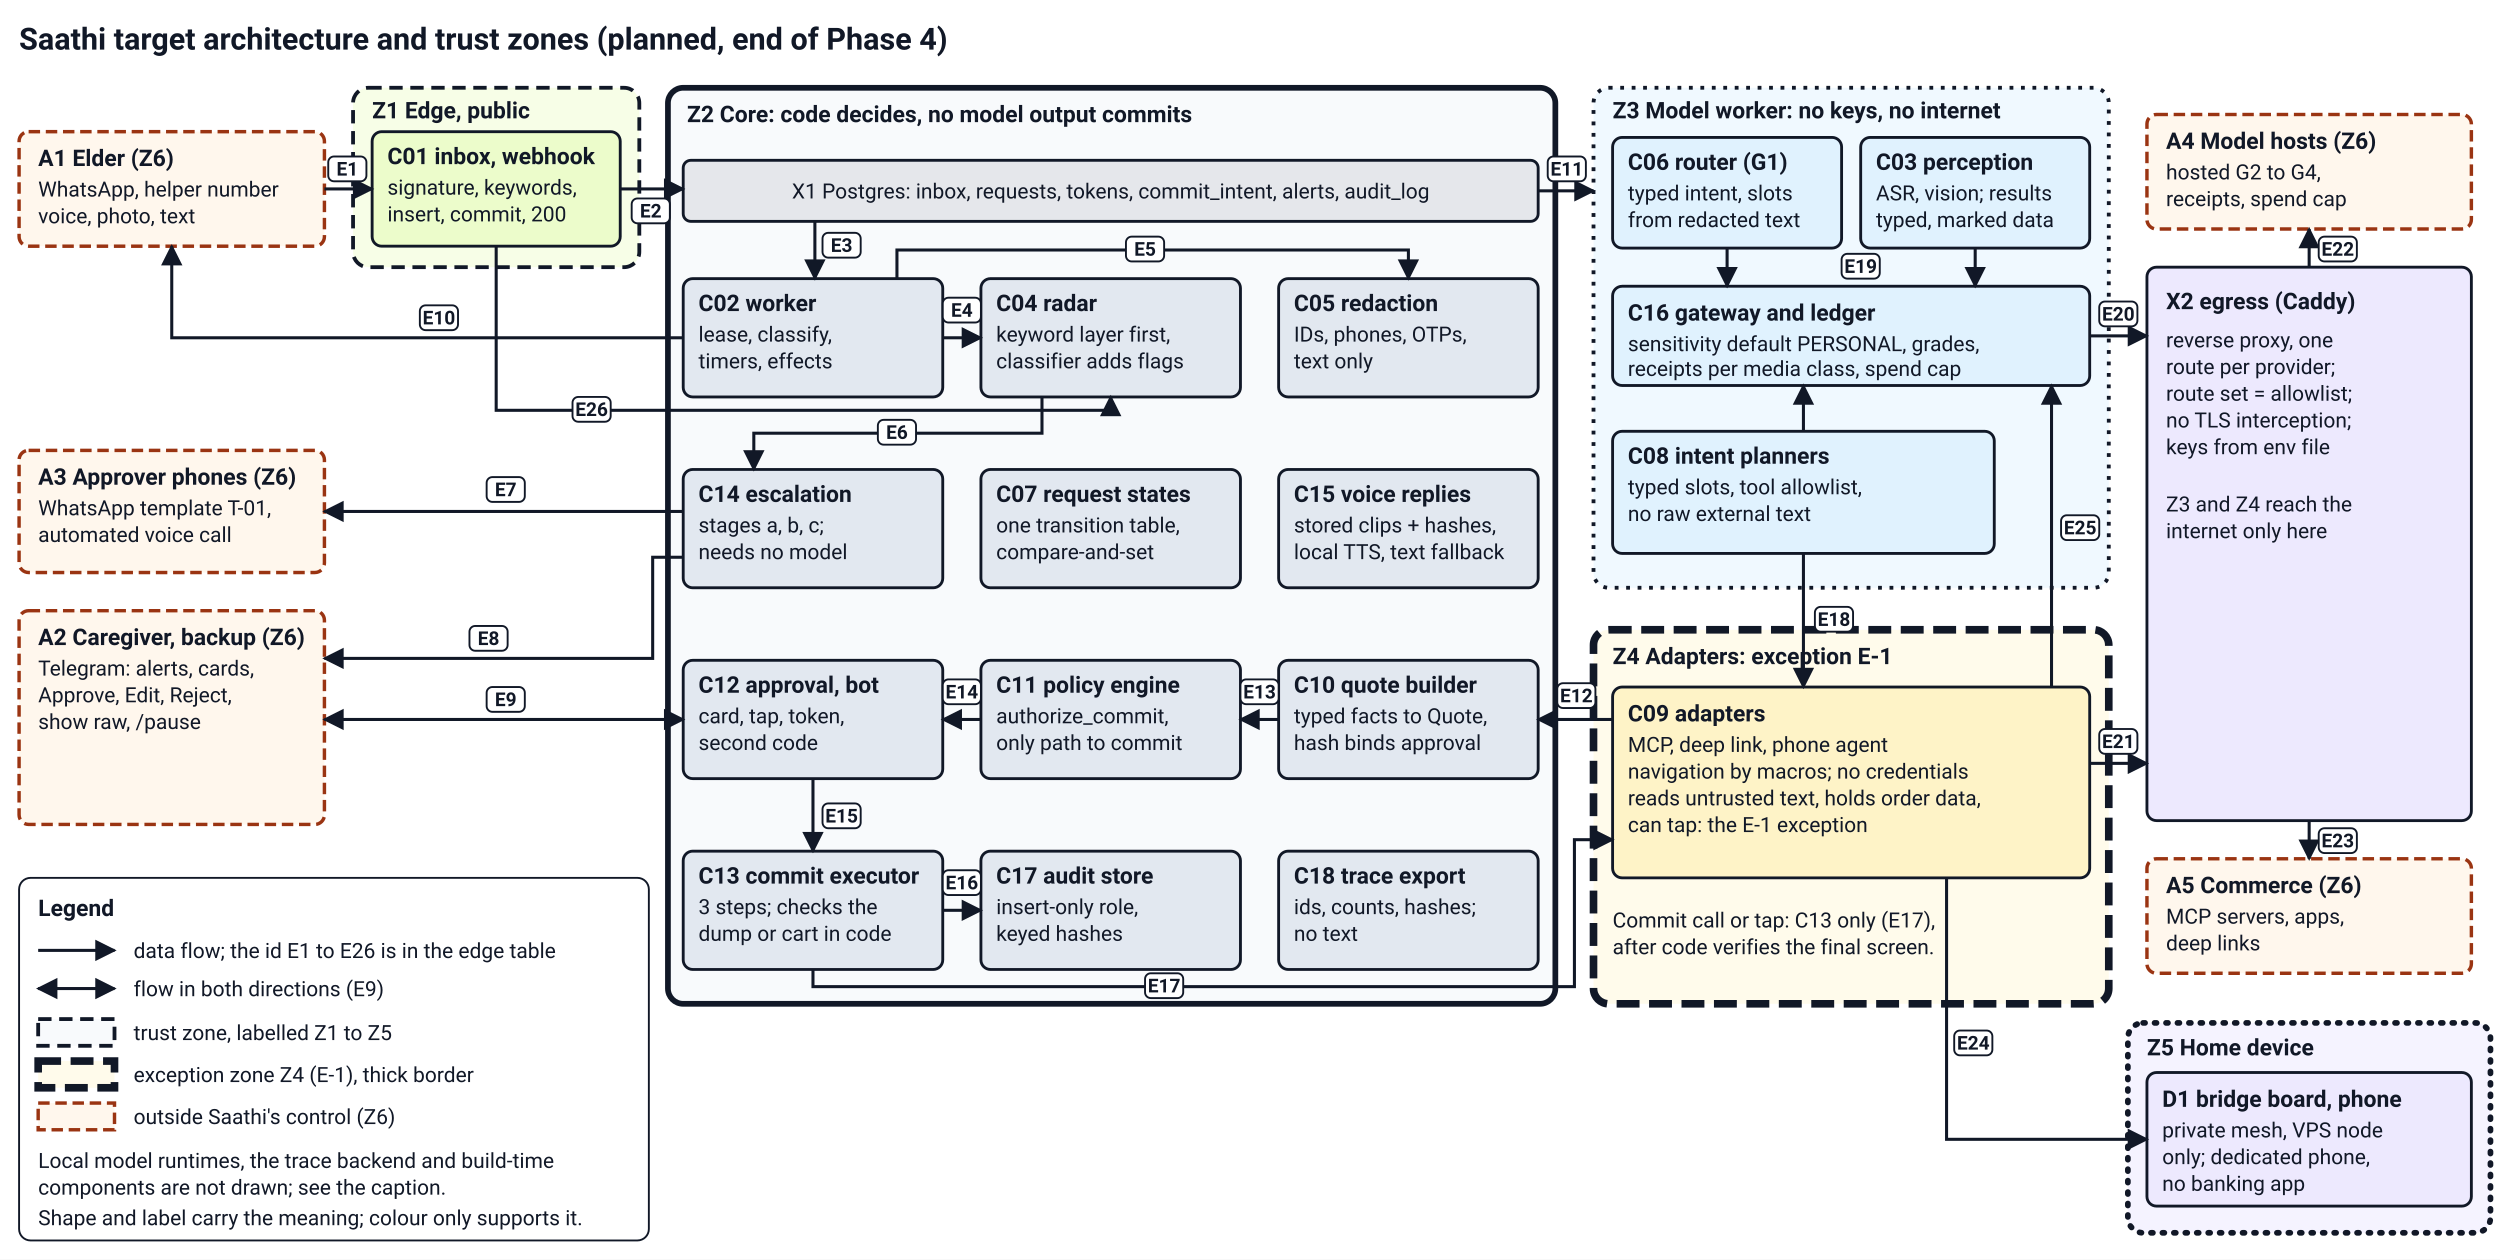
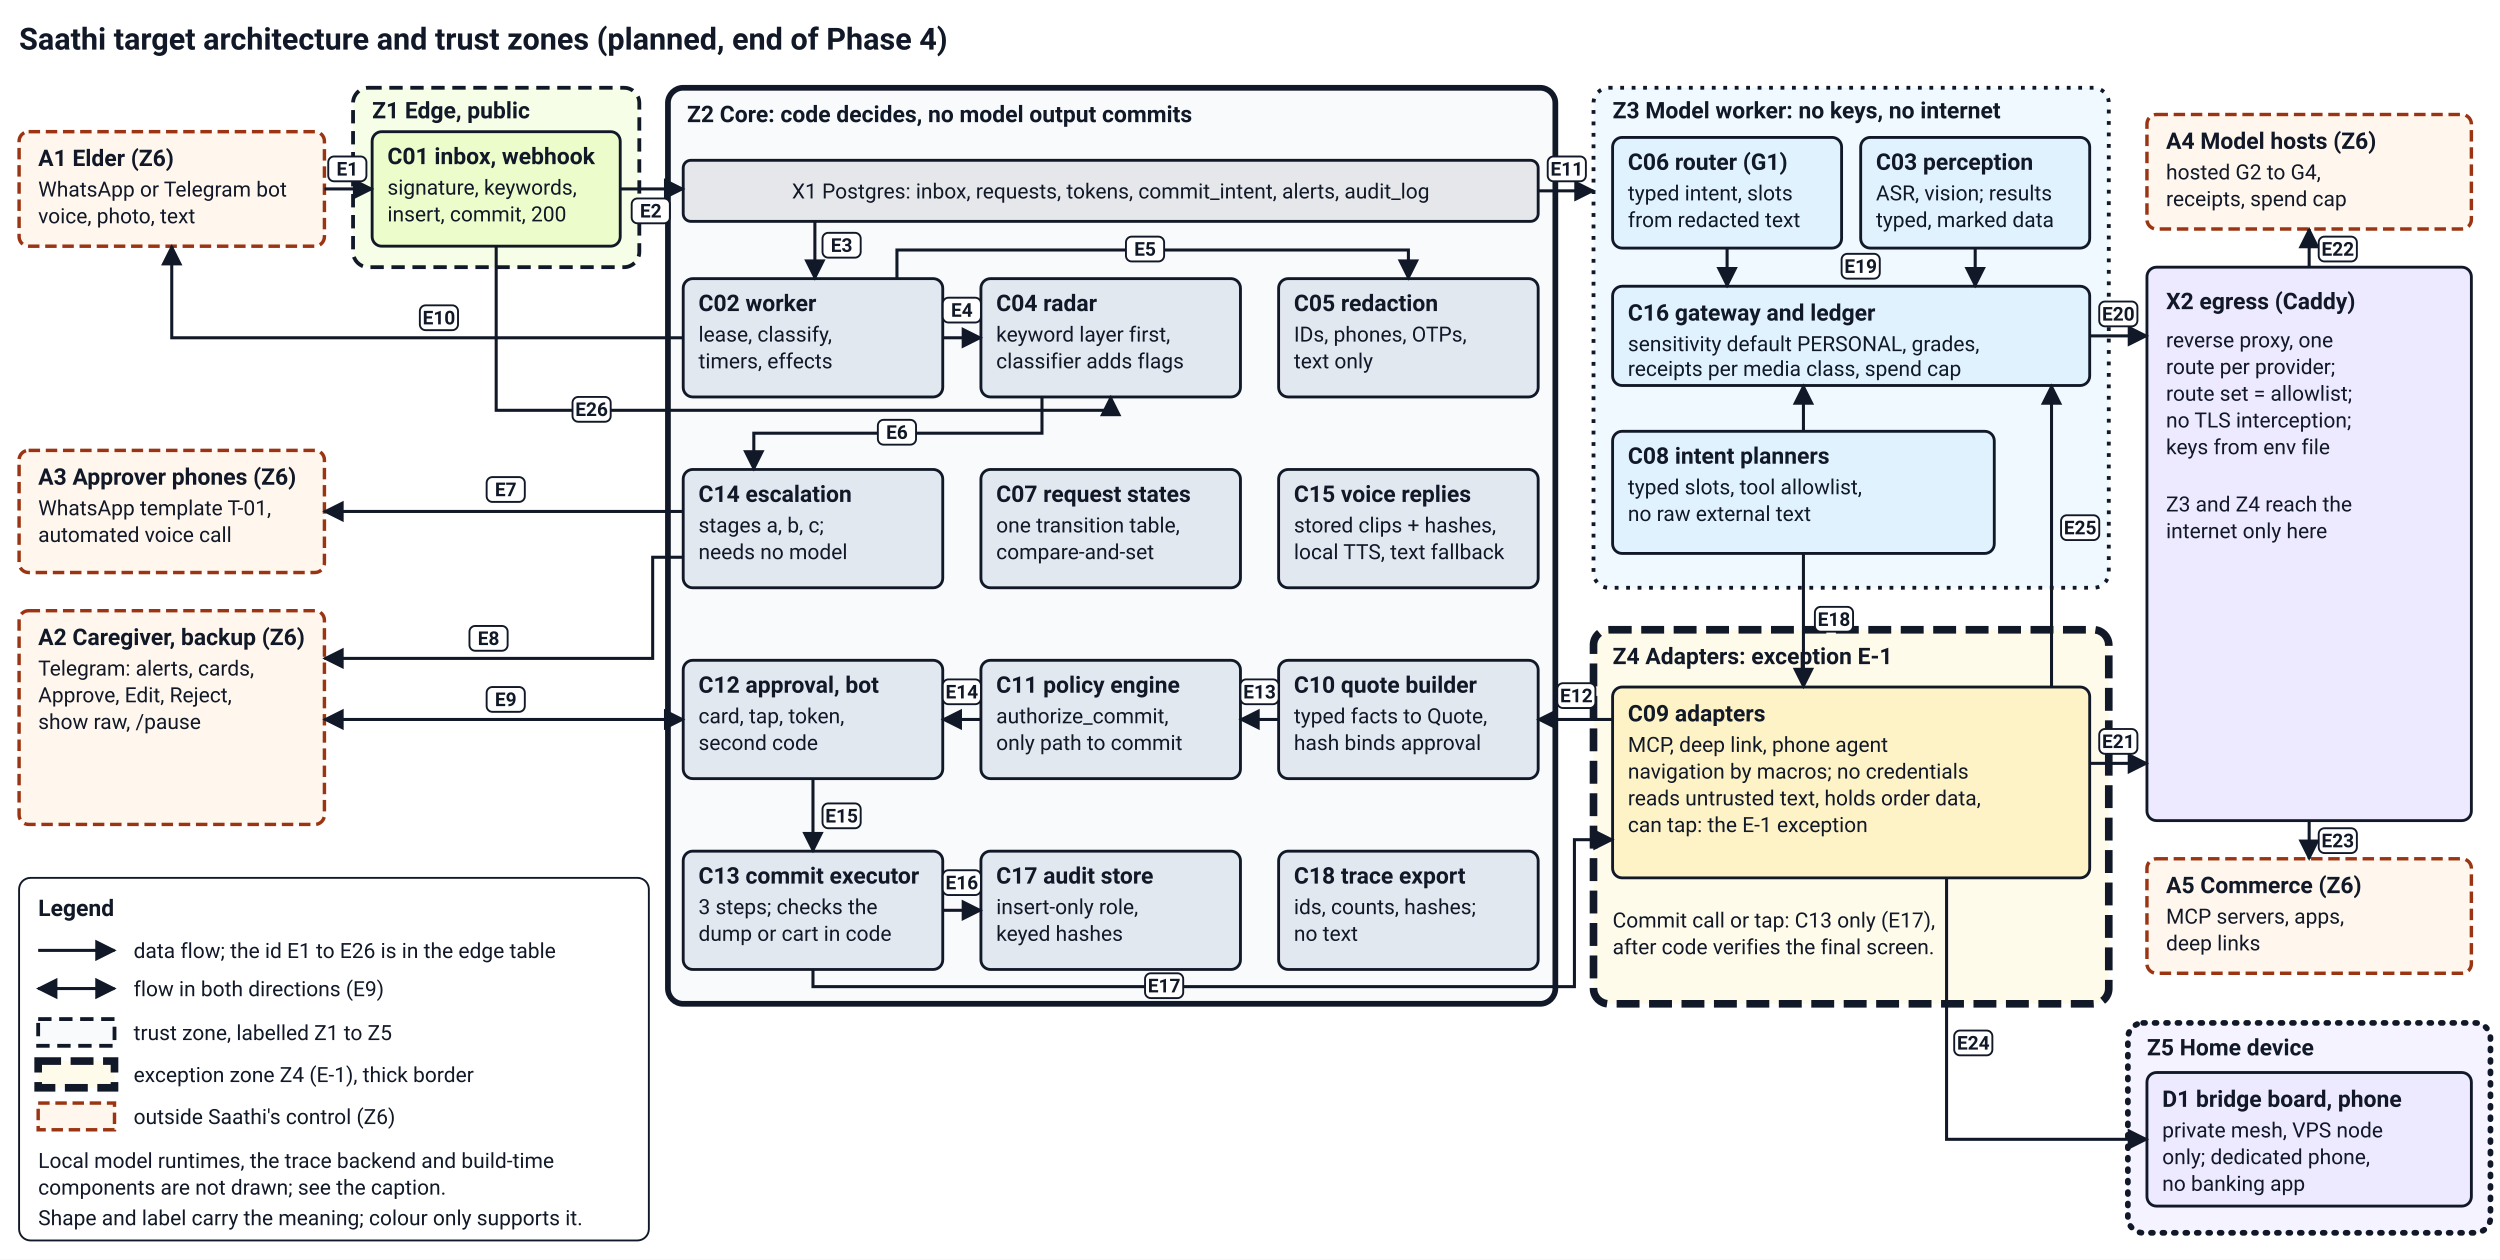
<svg xmlns="http://www.w3.org/2000/svg" viewBox="0 0 1310 660" width="1310" height="660" role="img" aria-labelledby="t1 d1" font-family="system-ui, -apple-system, 'Segoe UI', Roboto, Arial, sans-serif">
  <style>
    .t { font-size: 12px; font-weight: bold; fill: #111827; }
    .s { font-size: 11px; fill: #111827; }
    .z { font-size: 12px; font-weight: bold; fill: #111827; }
    .b { stroke: #111827; stroke-width: 1.5; }
    .e { fill: none; stroke: #111827; stroke-width: 1.6; }
    .n { font-size: 10px; font-weight: bold; fill: #111827; text-anchor: middle; }
    .nb { fill: #ffffff; stroke: #111827; stroke-width: 1; }
    .ext { fill: #fff7ed; stroke: #9a3412; stroke-width: 1.8; stroke-dasharray: 6 3; }
  </style>
  <defs>
    <marker id="a" viewBox="0 0 10 10" refX="9" refY="5" markerWidth="7" markerHeight="7" orient="auto-start-reverse">
      <path d="M0,0 L10,5 L0,10 z" fill="#111827" />
    </marker>
  </defs>
  <rect width="1310" height="660" fill="#ffffff" />
  <text x="10" y="26" font-size="16" font-weight="bold" fill="#111827">Saathi target architecture and trust zones (planned, end of Phase 4)</text>
  <g id="Z1">
    <rect x="185" y="46" width="150" height="94" rx="8" fill="#f7fee7" stroke="#111827" stroke-width="2" stroke-dasharray="7 4" />
    <text x="195" y="62" class="z">Z1 Edge, public</text>
  </g>
  <g id="Z2">
    <rect x="350" y="46" width="465" height="480" rx="8" fill="#f8fafc" stroke="#111827" stroke-width="3" />
    <text x="360" y="64" class="z">Z2 Core: code decides, no model output commits</text>
  </g>
  <g id="Z3">
    <rect x="835" y="46" width="270" height="262" rx="8" fill="#f0f9ff" stroke="#111827" stroke-width="2" stroke-dasharray="2 4" />
    <text x="845" y="62" class="z">Z3 Model worker: no keys, no internet</text>
  </g>
  <g id="Z4">
    <rect x="835" y="330" width="270" height="196" rx="8" fill="#fffbeb" stroke="#111827" stroke-width="4" stroke-dasharray="12 5" />
    <text x="845" y="348" class="z">Z4 Adapters: exception E-1</text>
  </g>
  <g id="Z5">
    <rect x="1115" y="536" width="190" height="110" rx="8" fill="#f5f3ff" stroke="#111827" stroke-width="3" stroke-dasharray="1 5" stroke-linecap="round" />
    <text x="1125" y="553" class="z">Z5 Home device</text>
  </g>
  <g id="A1">
    <rect x="10" y="69" width="160" height="60" rx="5" class="ext" />
    <text x="20" y="87" class="t">A1 Elder (Z6)</text>
-     <text x="20" y="103" class="s">WhatsApp, helper number</text>
+     <text x="20" y="103" class="s">WhatsApp or Telegram bot</text>
    <text x="20" y="117" class="s">voice, photo, text</text>
  </g>
  <g id="A3">
    <rect x="10" y="236" width="160" height="64" rx="5" class="ext" />
    <text x="20" y="254" class="t">A3 Approver phones (Z6)</text>
    <text x="20" y="270" class="s">WhatsApp template T-01,</text>
    <text x="20" y="284" class="s">automated voice call</text>
  </g>
  <g id="A2">
    <rect x="10" y="320" width="160" height="112" rx="5" class="ext" />
    <text x="20" y="338" class="t">A2 Caregiver, backup (Z6)</text>
    <text x="20" y="354" class="s">Telegram: alerts, cards,</text>
    <text x="20" y="368" class="s">Approve, Edit, Reject,</text>
    <text x="20" y="382" class="s">show raw, /pause</text>
  </g>
  <g id="A4">
    <rect x="1125" y="60" width="170" height="60" rx="5" class="ext" />
    <text x="1135" y="78" class="t">A4 Model hosts (Z6)</text>
    <text x="1135" y="94" class="s">hosted G2 to G4,</text>
    <text x="1135" y="108" class="s">receipts, spend cap</text>
  </g>
  <g id="A5">
    <rect x="1125" y="450" width="170" height="60" rx="5" class="ext" />
    <text x="1135" y="468" class="t">A5 Commerce (Z6)</text>
    <text x="1135" y="484" class="s">MCP servers, apps,</text>
    <text x="1135" y="498" class="s">deep links</text>
  </g>
  <g id="C01">
    <rect x="195" y="69" width="130" height="60" rx="5" fill="#ecfccb" class="b" />
    <text x="203" y="86" class="t">C01 inbox, webhook</text>
    <text x="203" y="102" class="s">signature, keywords,</text>
    <text x="203" y="116" class="s">insert, commit, 200</text>
  </g>
  <g id="X1">
    <rect x="358" y="84" width="448" height="32" rx="4" fill="#e5e7eb" class="b" />
    <text x="582" y="104" class="s" text-anchor="middle">X1 Postgres: inbox, requests, tokens, commit_intent, alerts, audit_log</text>
  </g>
  <g id="C02">
    <rect x="358" y="146" width="136" height="62" rx="5" fill="#e2e8f0" class="b" />
    <text x="366" y="163" class="t">C02 worker</text>
    <text x="366" y="179" class="s">lease, classify,</text>
    <text x="366" y="193" class="s">timers, effects</text>
  </g>
  <g id="C04">
    <rect x="514" y="146" width="136" height="62" rx="5" fill="#e2e8f0" class="b" />
    <text x="522" y="163" class="t">C04 radar</text>
    <text x="522" y="179" class="s">keyword layer first,</text>
    <text x="522" y="193" class="s">classifier adds flags</text>
  </g>
  <g id="C05">
    <rect x="670" y="146" width="136" height="62" rx="5" fill="#e2e8f0" class="b" />
    <text x="678" y="163" class="t">C05 redaction</text>
    <text x="678" y="179" class="s">IDs, phones, OTPs,</text>
    <text x="678" y="193" class="s">text only</text>
  </g>
  <g id="C14">
    <rect x="358" y="246" width="136" height="62" rx="5" fill="#e2e8f0" class="b" />
    <text x="366" y="263" class="t">C14 escalation</text>
    <text x="366" y="279" class="s">stages a, b, c;</text>
    <text x="366" y="293" class="s">needs no model</text>
  </g>
  <g id="C07">
    <rect x="514" y="246" width="136" height="62" rx="5" fill="#e2e8f0" class="b" />
    <text x="522" y="263" class="t">C07 request states</text>
    <text x="522" y="279" class="s">one transition table,</text>
    <text x="522" y="293" class="s">compare-and-set</text>
  </g>
  <g id="C15">
    <rect x="670" y="246" width="136" height="62" rx="5" fill="#e2e8f0" class="b" />
    <text x="678" y="263" class="t">C15 voice replies</text>
    <text x="678" y="279" class="s">stored clips + hashes,</text>
    <text x="678" y="293" class="s">local TTS, text fallback</text>
  </g>
  <g id="C12">
    <rect x="358" y="346" width="136" height="62" rx="5" fill="#e2e8f0" class="b" />
    <text x="366" y="363" class="t">C12 approval, bot</text>
    <text x="366" y="379" class="s">card, tap, token,</text>
    <text x="366" y="393" class="s">second code</text>
  </g>
  <g id="C11">
    <rect x="514" y="346" width="136" height="62" rx="5" fill="#e2e8f0" class="b" />
    <text x="522" y="363" class="t">C11 policy engine</text>
    <text x="522" y="379" class="s">authorize_commit,</text>
    <text x="522" y="393" class="s">only path to commit</text>
  </g>
  <g id="C10">
    <rect x="670" y="346" width="136" height="62" rx="5" fill="#e2e8f0" class="b" />
    <text x="678" y="363" class="t">C10 quote builder</text>
    <text x="678" y="379" class="s">typed facts to Quote,</text>
    <text x="678" y="393" class="s">hash binds approval</text>
  </g>
  <g id="C13">
    <rect x="358" y="446" width="136" height="62" rx="5" fill="#e2e8f0" class="b" stroke-width="3" />
    <text x="366" y="463" class="t">C13 commit executor</text>
    <text x="366" y="479" class="s">3 steps; checks the</text>
    <text x="366" y="493" class="s">dump or cart in code</text>
  </g>
  <g id="C17">
    <rect x="514" y="446" width="136" height="62" rx="5" fill="#e2e8f0" class="b" />
    <text x="522" y="463" class="t">C17 audit store</text>
    <text x="522" y="479" class="s">insert-only role,</text>
    <text x="522" y="493" class="s">keyed hashes</text>
  </g>
  <g id="C18">
    <rect x="670" y="446" width="136" height="62" rx="5" fill="#e2e8f0" class="b" />
    <text x="678" y="463" class="t">C18 trace export</text>
    <text x="678" y="479" class="s">ids, counts, hashes;</text>
    <text x="678" y="493" class="s">no text</text>
  </g>
  <g id="C06">
    <rect x="845" y="72" width="120" height="58" rx="5" fill="#e0f2fe" class="b" />
    <text x="853" y="89" class="t">C06 router (G1)</text>
    <text x="853" y="105" class="s">typed intent, slots</text>
    <text x="853" y="119" class="s">from redacted text</text>
  </g>
  <g id="C03">
    <rect x="975" y="72" width="120" height="58" rx="5" fill="#e0f2fe" class="b" />
    <text x="983" y="89" class="t">C03 perception</text>
    <text x="983" y="105" class="s">ASR, vision; results</text>
    <text x="983" y="119" class="s">typed, marked data</text>
  </g>
  <g id="C16">
    <rect x="845" y="150" width="250" height="52" rx="5" fill="#e0f2fe" class="b" />
    <text x="853" y="168" class="t">C16 gateway and ledger</text>
    <text x="853" y="184" class="s">sensitivity default PERSONAL, grades,</text>
    <text x="853" y="197" class="s">receipts per media class, spend cap</text>
  </g>
  <g id="C08">
    <rect x="845" y="226" width="200" height="64" rx="5" fill="#e0f2fe" class="b" />
    <text x="853" y="243" class="t">C08 intent planners</text>
    <text x="853" y="259" class="s">typed slots, tool allowlist,</text>
    <text x="853" y="273" class="s">no raw external text</text>
  </g>
  <g id="C09">
    <rect x="845" y="360" width="250" height="100" rx="5" fill="#fef3c7" class="b" stroke-width="2.5" />
    <text x="853" y="378" class="t">C09 adapters</text>
    <text x="853" y="394" class="s">MCP, deep link, phone agent</text>
    <text x="853" y="408" class="s">navigation by macros; no credentials</text>
    <text x="853" y="422" class="s">reads untrusted text, holds order data,</text>
    <text x="853" y="436" class="s">can tap: the E-1 exception</text>
  </g>
  <text x="845" y="486" class="s">Commit call or tap: C13 only (E17),</text>
  <text x="845" y="500" class="s">after code verifies the final screen.</text>
  <g id="X2">
    <rect x="1125" y="140" width="170" height="290" rx="5" fill="#ede9fe" class="b" stroke-width="2.5" />
    <text x="1135" y="162" class="t">X2 egress (Caddy)</text>
    <text x="1135" y="182" class="s">reverse proxy, one</text>
    <text x="1135" y="196" class="s">route per provider;</text>
    <text x="1135" y="210" class="s">route set = allowlist;</text>
    <text x="1135" y="224" class="s">no TLS interception;</text>
    <text x="1135" y="238" class="s">keys from env file</text>
    <text x="1135" y="268" class="s">Z3 and Z4 reach the</text>
    <text x="1135" y="282" class="s">internet only here</text>
  </g>
  <g id="D1">
    <rect x="1125" y="562" width="170" height="70" rx="5" fill="#ede9fe" class="b" />
    <text x="1133" y="580" class="t">D1 bridge board, phone</text>
    <text x="1133" y="596" class="s">private mesh, VPS node</text>
    <text x="1133" y="610" class="s">only; dedicated phone,</text>
    <text x="1133" y="624" class="s">no banking app</text>
  </g>
  <g id="E1" data-from="A1" data-to="C01">
    <path d="M170 99 L195 99" class="e" marker-end="url(#a)" />
    <rect x="172" y="82" width="20" height="13" rx="3" class="nb" />
    <text x="182" y="92" class="n">E1</text>
  </g>
  <g id="E2" data-from="C01" data-to="X1">
    <path d="M325 99 L358 99" class="e" marker-end="url(#a)" />
    <rect x="331" y="104" width="20" height="13" rx="3" class="nb" />
    <text x="341" y="114" class="n">E2</text>
  </g>
  <g id="E3" data-from="X1" data-to="C02">
    <path d="M427 116 L427 146" class="e" marker-end="url(#a)" />
    <rect x="431" y="122" width="20" height="13" rx="3" class="nb" />
    <text x="441" y="132" class="n">E3</text>
  </g>
  <g id="E4" data-from="C02" data-to="C04">
    <path d="M494 177 L514 177" class="e" marker-end="url(#a)" />
    <rect x="494" y="156" width="20" height="13" rx="3" class="nb" />
    <text x="504" y="166" class="n">E4</text>
  </g>
  <g id="E5" data-from="C02" data-to="C05">
    <path d="M470 146 L470 131 L738 131 L738 146" class="e" marker-end="url(#a)" />
    <rect x="590" y="124" width="20" height="13" rx="3" class="nb" />
    <text x="600" y="134" class="n">E5</text>
  </g>
  <g id="E6" data-from="C04" data-to="C14">
    <path d="M546 208 L546 227 L395 227 L395 246" class="e" marker-end="url(#a)" />
    <rect x="460" y="220" width="20" height="13" rx="3" class="nb" />
    <text x="470" y="230" class="n">E6</text>
  </g>
  <g id="E7" data-from="C14" data-to="A3">
    <path d="M358 268 L170 268" class="e" marker-end="url(#a)" />
    <rect x="255" y="250" width="20" height="13" rx="3" class="nb" />
    <text x="265" y="260" class="n">E7</text>
  </g>
  <g id="E8" data-from="C14" data-to="A2">
    <path d="M358 292 L342 292 L342 345 L170 345" class="e" marker-end="url(#a)" />
    <rect x="246" y="328" width="20" height="13" rx="3" class="nb" />
    <text x="256" y="338" class="n">E8</text>
  </g>
  <g id="E9" data-from="C12" data-to="A2">
    <path d="M358 377 L170 377" class="e" marker-start="url(#a)" marker-end="url(#a)" />
    <rect x="255" y="360" width="20" height="13" rx="3" class="nb" />
    <text x="265" y="370" class="n">E9</text>
  </g>
  <g id="E10" data-from="C02" data-to="A1">
    <path d="M358 177 L90 177 L90 129" class="e" marker-end="url(#a)" />
    <rect x="220" y="160" width="20" height="13" rx="3" class="nb" />
    <text x="230" y="170" class="n">E10</text>
  </g>
  <g id="E11" data-from="X1" data-to="Z3">
    <path d="M806 100 L835 100" class="e" marker-end="url(#a)" />
    <rect x="811" y="82" width="20" height="13" rx="3" class="nb" />
    <text x="821" y="92" class="n">E11</text>
  </g>
  <g id="E12" data-from="C09" data-to="C10">
    <path d="M845 377 L806 377" class="e" marker-end="url(#a)" />
    <rect x="816" y="358" width="20" height="13" rx="3" class="nb" />
    <text x="826" y="368" class="n">E12</text>
  </g>
  <g id="E13" data-from="C10" data-to="C11">
    <path d="M670 377 L650 377" class="e" marker-end="url(#a)" />
    <rect x="650" y="356" width="20" height="13" rx="3" class="nb" />
    <text x="660" y="366" class="n">E13</text>
  </g>
  <g id="E14" data-from="C11" data-to="C12">
    <path d="M514 377 L494 377" class="e" marker-end="url(#a)" />
    <rect x="494" y="356" width="20" height="13" rx="3" class="nb" />
    <text x="504" y="366" class="n">E14</text>
  </g>
  <g id="E15" data-from="C12" data-to="C13">
    <path d="M426 408 L426 446" class="e" marker-end="url(#a)" />
    <rect x="431" y="421" width="20" height="13" rx="3" class="nb" />
    <text x="441" y="431" class="n">E15</text>
  </g>
  <g id="E16" data-from="C13" data-to="C17">
    <path d="M494 477 L514 477" class="e" marker-end="url(#a)" />
    <rect x="494" y="456" width="20" height="13" rx="3" class="nb" />
    <text x="504" y="466" class="n">E16</text>
  </g>
  <g id="E17" data-from="C13" data-to="C09">
    <path d="M426 508 L426 517 L825 517 L825 440 L845 440" class="e" marker-end="url(#a)" />
    <rect x="600" y="510" width="20" height="13" rx="3" class="nb" />
    <text x="610" y="520" class="n">E17</text>
  </g>
  <g id="E18" data-from="C08" data-to="C09">
    <path d="M945 290 L945 360" class="e" marker-end="url(#a)" />
    <rect x="951" y="318" width="20" height="13" rx="3" class="nb" />
    <text x="961" y="328" class="n">E18</text>
  </g>
  <g id="E19" data-from="C06 C03 C08" data-to="C16">
    <path d="M905 130 L905 150" class="e" marker-end="url(#a)" />
    <path d="M1035 130 L1035 150" class="e" marker-end="url(#a)" />
    <path d="M945 226 L945 202" class="e" marker-end="url(#a)" />
    <rect x="965" y="133" width="20" height="13" rx="3" class="nb" />
    <text x="975" y="143" class="n">E19</text>
  </g>
  <g id="E20" data-from="C16" data-to="X2">
    <path d="M1095 176 L1125 176" class="e" marker-end="url(#a)" />
    <rect x="1100" y="158" width="20" height="13" rx="3" class="nb" />
    <text x="1110" y="168" class="n">E20</text>
  </g>
  <g id="E21" data-from="C09" data-to="X2">
    <path d="M1095 400 L1125 400" class="e" marker-end="url(#a)" />
    <rect x="1100" y="382" width="20" height="13" rx="3" class="nb" />
    <text x="1110" y="392" class="n">E21</text>
  </g>
  <g id="E22" data-from="X2" data-to="A4">
    <path d="M1210 140 L1210 120" class="e" marker-end="url(#a)" />
    <rect x="1215" y="124" width="20" height="13" rx="3" class="nb" />
    <text x="1225" y="134" class="n">E22</text>
  </g>
  <g id="E23" data-from="X2" data-to="A5">
    <path d="M1210 430 L1210 450" class="e" marker-end="url(#a)" />
    <rect x="1215" y="434" width="20" height="13" rx="3" class="nb" />
    <text x="1225" y="444" class="n">E23</text>
  </g>
  <g id="E24" data-from="C09" data-to="D1">
    <path d="M1020 460 L1020 597 L1125 597" class="e" marker-end="url(#a)" />
    <rect x="1024" y="540" width="20" height="13" rx="3" class="nb" />
    <text x="1034" y="550" class="n">E24</text>
  </g>
  <g id="E25" data-from="C09" data-to="C16">
    <path d="M1075 360 L1075 202" class="e" marker-end="url(#a)" />
    <rect x="1080" y="270" width="20" height="13" rx="3" class="nb" />
    <text x="1090" y="280" class="n">E25</text>
  </g>
  <g id="E26" data-from="C01" data-to="C04">
    <path d="M260 129 L260 215 L582 215 L582 208" class="e" marker-end="url(#a)" />
    <rect x="300" y="208" width="20" height="13" rx="3" class="nb" />
    <text x="310" y="218" class="n">E26</text>
  </g>
  <rect x="10" y="460" width="330" height="190" rx="6" fill="#ffffff" stroke="#111827" stroke-width="1" />
  <text x="20" y="480" class="z">Legend</text>
  <path d="M20 498 L60 498" class="e" marker-end="url(#a)" />
  <text x="70" y="502" class="s">data flow; the id E1 to E26 is in the edge table</text>
  <path d="M20 518 L60 518" class="e" marker-start="url(#a)" marker-end="url(#a)" />
  <text x="70" y="522" class="s">flow in both directions (E9)</text>
  <rect x="20" y="534" width="40" height="14" fill="#f8fafc" stroke="#111827" stroke-width="2" stroke-dasharray="7 4" />
  <text x="70" y="545" class="s">trust zone, labelled Z1 to Z5</text>
  <rect x="20" y="556" width="40" height="14" fill="#fffbeb" stroke="#111827" stroke-width="4" stroke-dasharray="12 5" />
  <text x="70" y="567" class="s">exception zone Z4 (E-1), thick border</text>
  <rect x="20" y="578" width="40" height="14" class="ext" />
  <text x="70" y="589" class="s">outside Saathi's control (Z6)</text>
  <text x="20" y="612" class="s">Local model runtimes, the trace backend and build-time</text>
  <text x="20" y="626" class="s">components are not drawn; see the caption.</text>
  <text x="20" y="642" class="s">Shape and label carry the meaning; colour only supports it.</text>
</svg>
